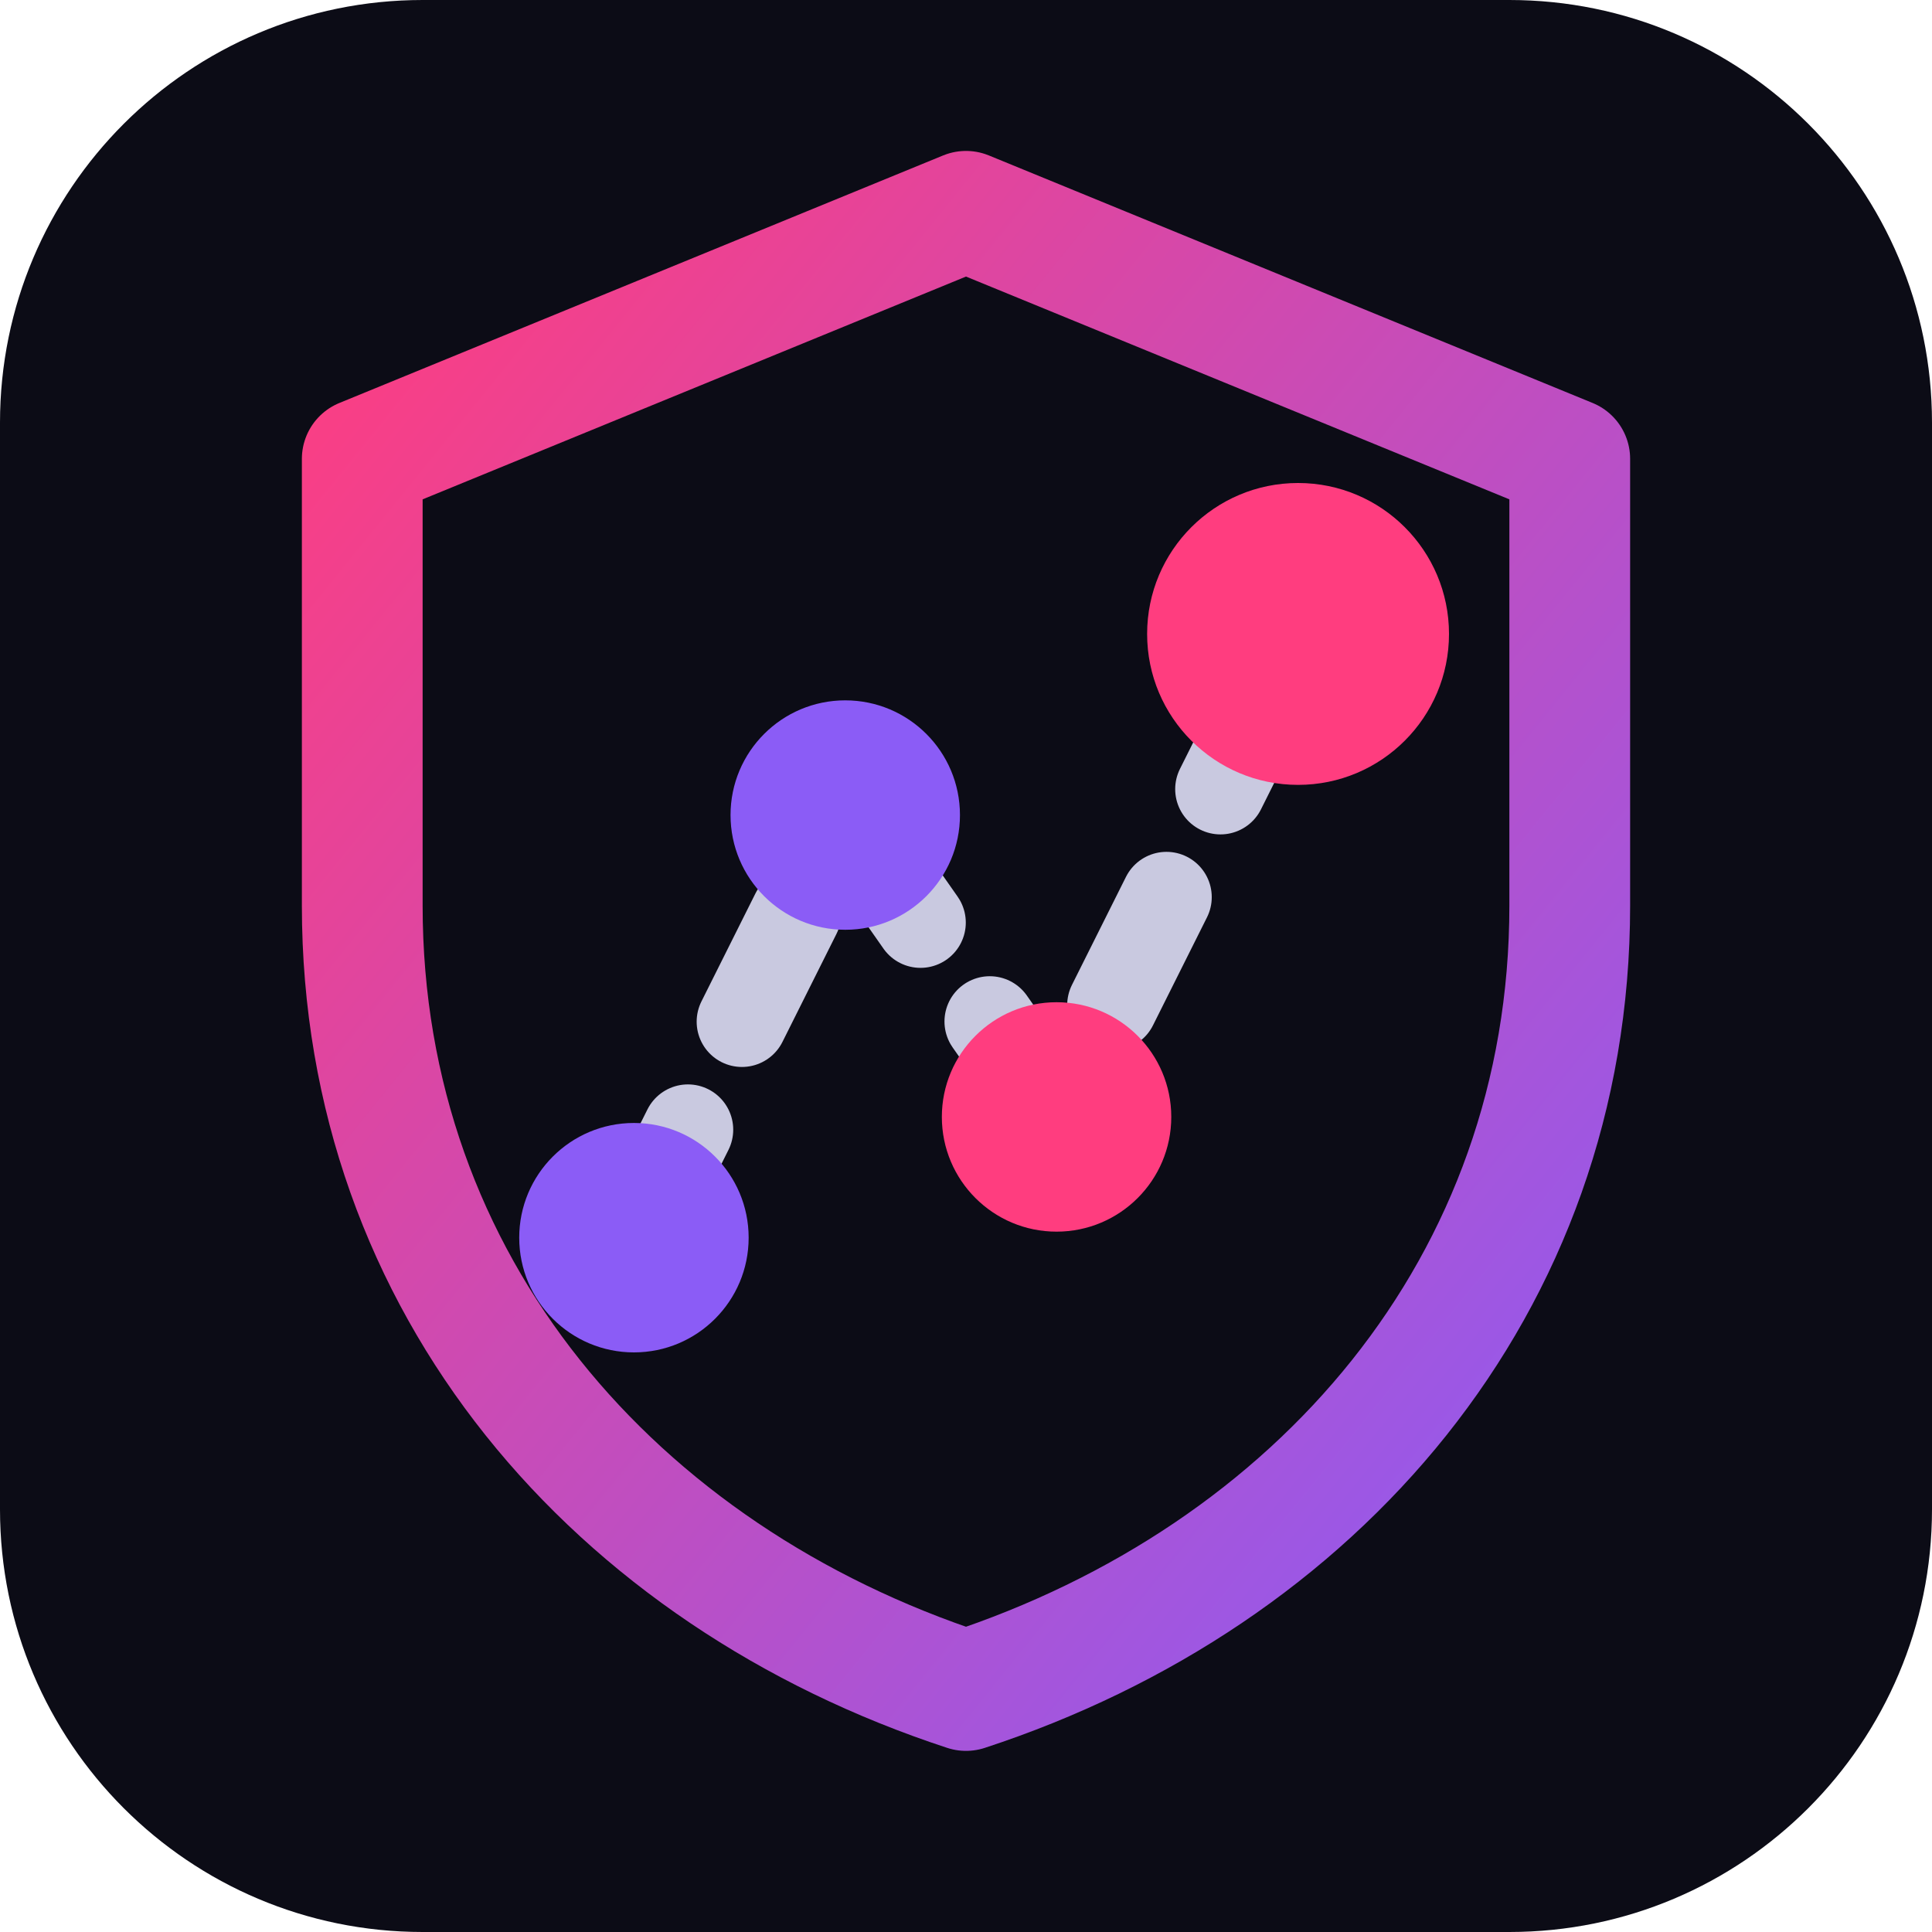
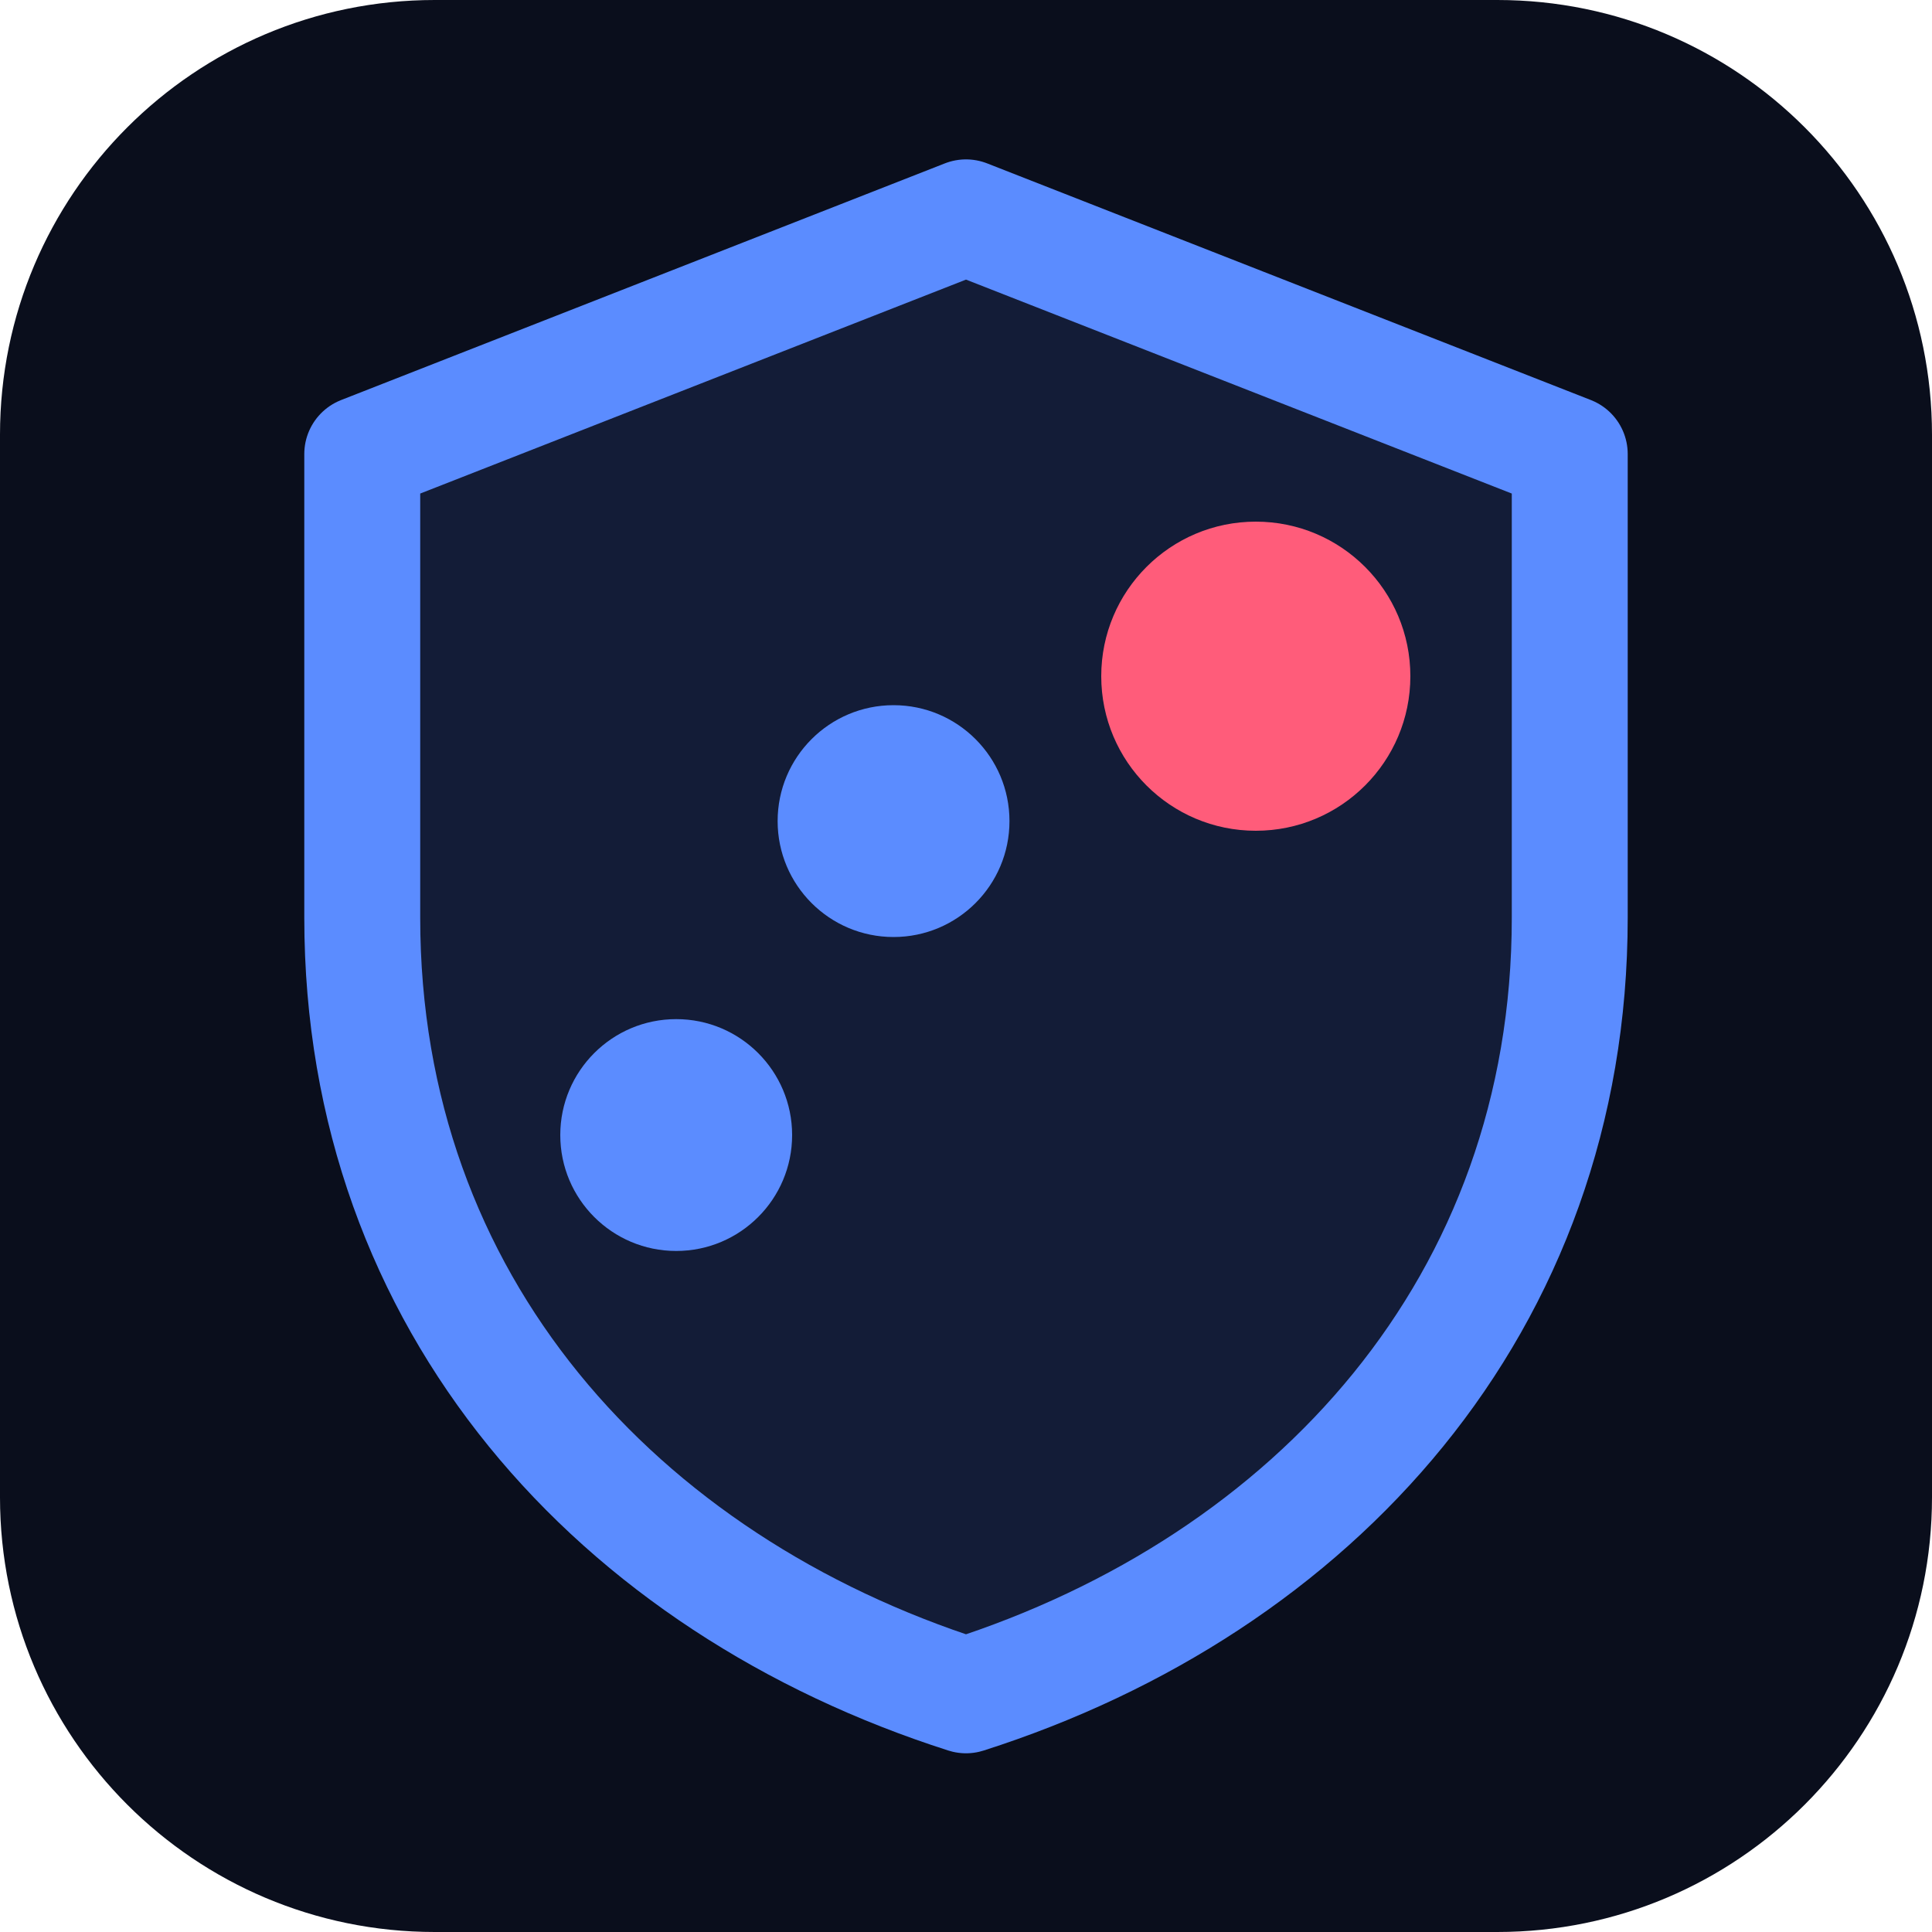
- <svg xmlns="http://www.w3.org/2000/svg" viewBox="0 0 32 32">
-   <defs>
-     <linearGradient id="g" x1="0" y1="0" x2="1" y2="1">
-       <stop offset="0" stop-color="#ff3d7f" />
-       <stop offset="1" stop-color="#8b5cf6" />
-     </linearGradient>
-   </defs>
-   <rect width="32" height="32" rx="7" fill="#0c0c16" />
-   <path d="M16 3.5 26 7.6v7.4c0 6.3-4.2 11.1-10 13-5.8-1.9-10-6.7-10-13V7.6z" fill="none" stroke="url(#g)" stroke-width="2" stroke-linejoin="round" />
-   <path d="M10.5 20.5 14 13.5l3.5 5 4-8" fill="none" stroke="#c9c9e0" stroke-width="1.5" stroke-dasharray="2 2" stroke-linecap="round" />
-   <circle cx="10.5" cy="20.5" r="1.9" fill="#8b5cf6" />
-   <circle cx="14" cy="13.5" r="1.9" fill="#8b5cf6" />
-   <circle cx="17.5" cy="18.5" r="1.9" fill="#ff3d7f" />
-   <circle cx="21.5" cy="10.5" r="2.5" fill="#ff3d7f" />
+ <svg xmlns="http://www.w3.org/2000/svg" viewBox="0 0 40 40">
+   <rect width="40" height="40" rx="9" fill="#0a0e1c" />
+   <path d="M20 4.5 32.5 9.4V19c0 8-5.3 13.8-12.5 16.1C12.8 32.8 7.5 27 7.5 19V9.4Z" fill="rgba(91,140,255,.12)" stroke="#5b8cff" stroke-width="2.4" stroke-linejoin="round" />
+   <circle cx="14" cy="23.5" r="2.4" fill="#5b8cff" />
+   <circle cx="18.5" cy="17" r="2.4" fill="#5b8cff" />
+   <circle cx="26" cy="14" r="3.2" fill="#ff5c7a" />
</svg>
